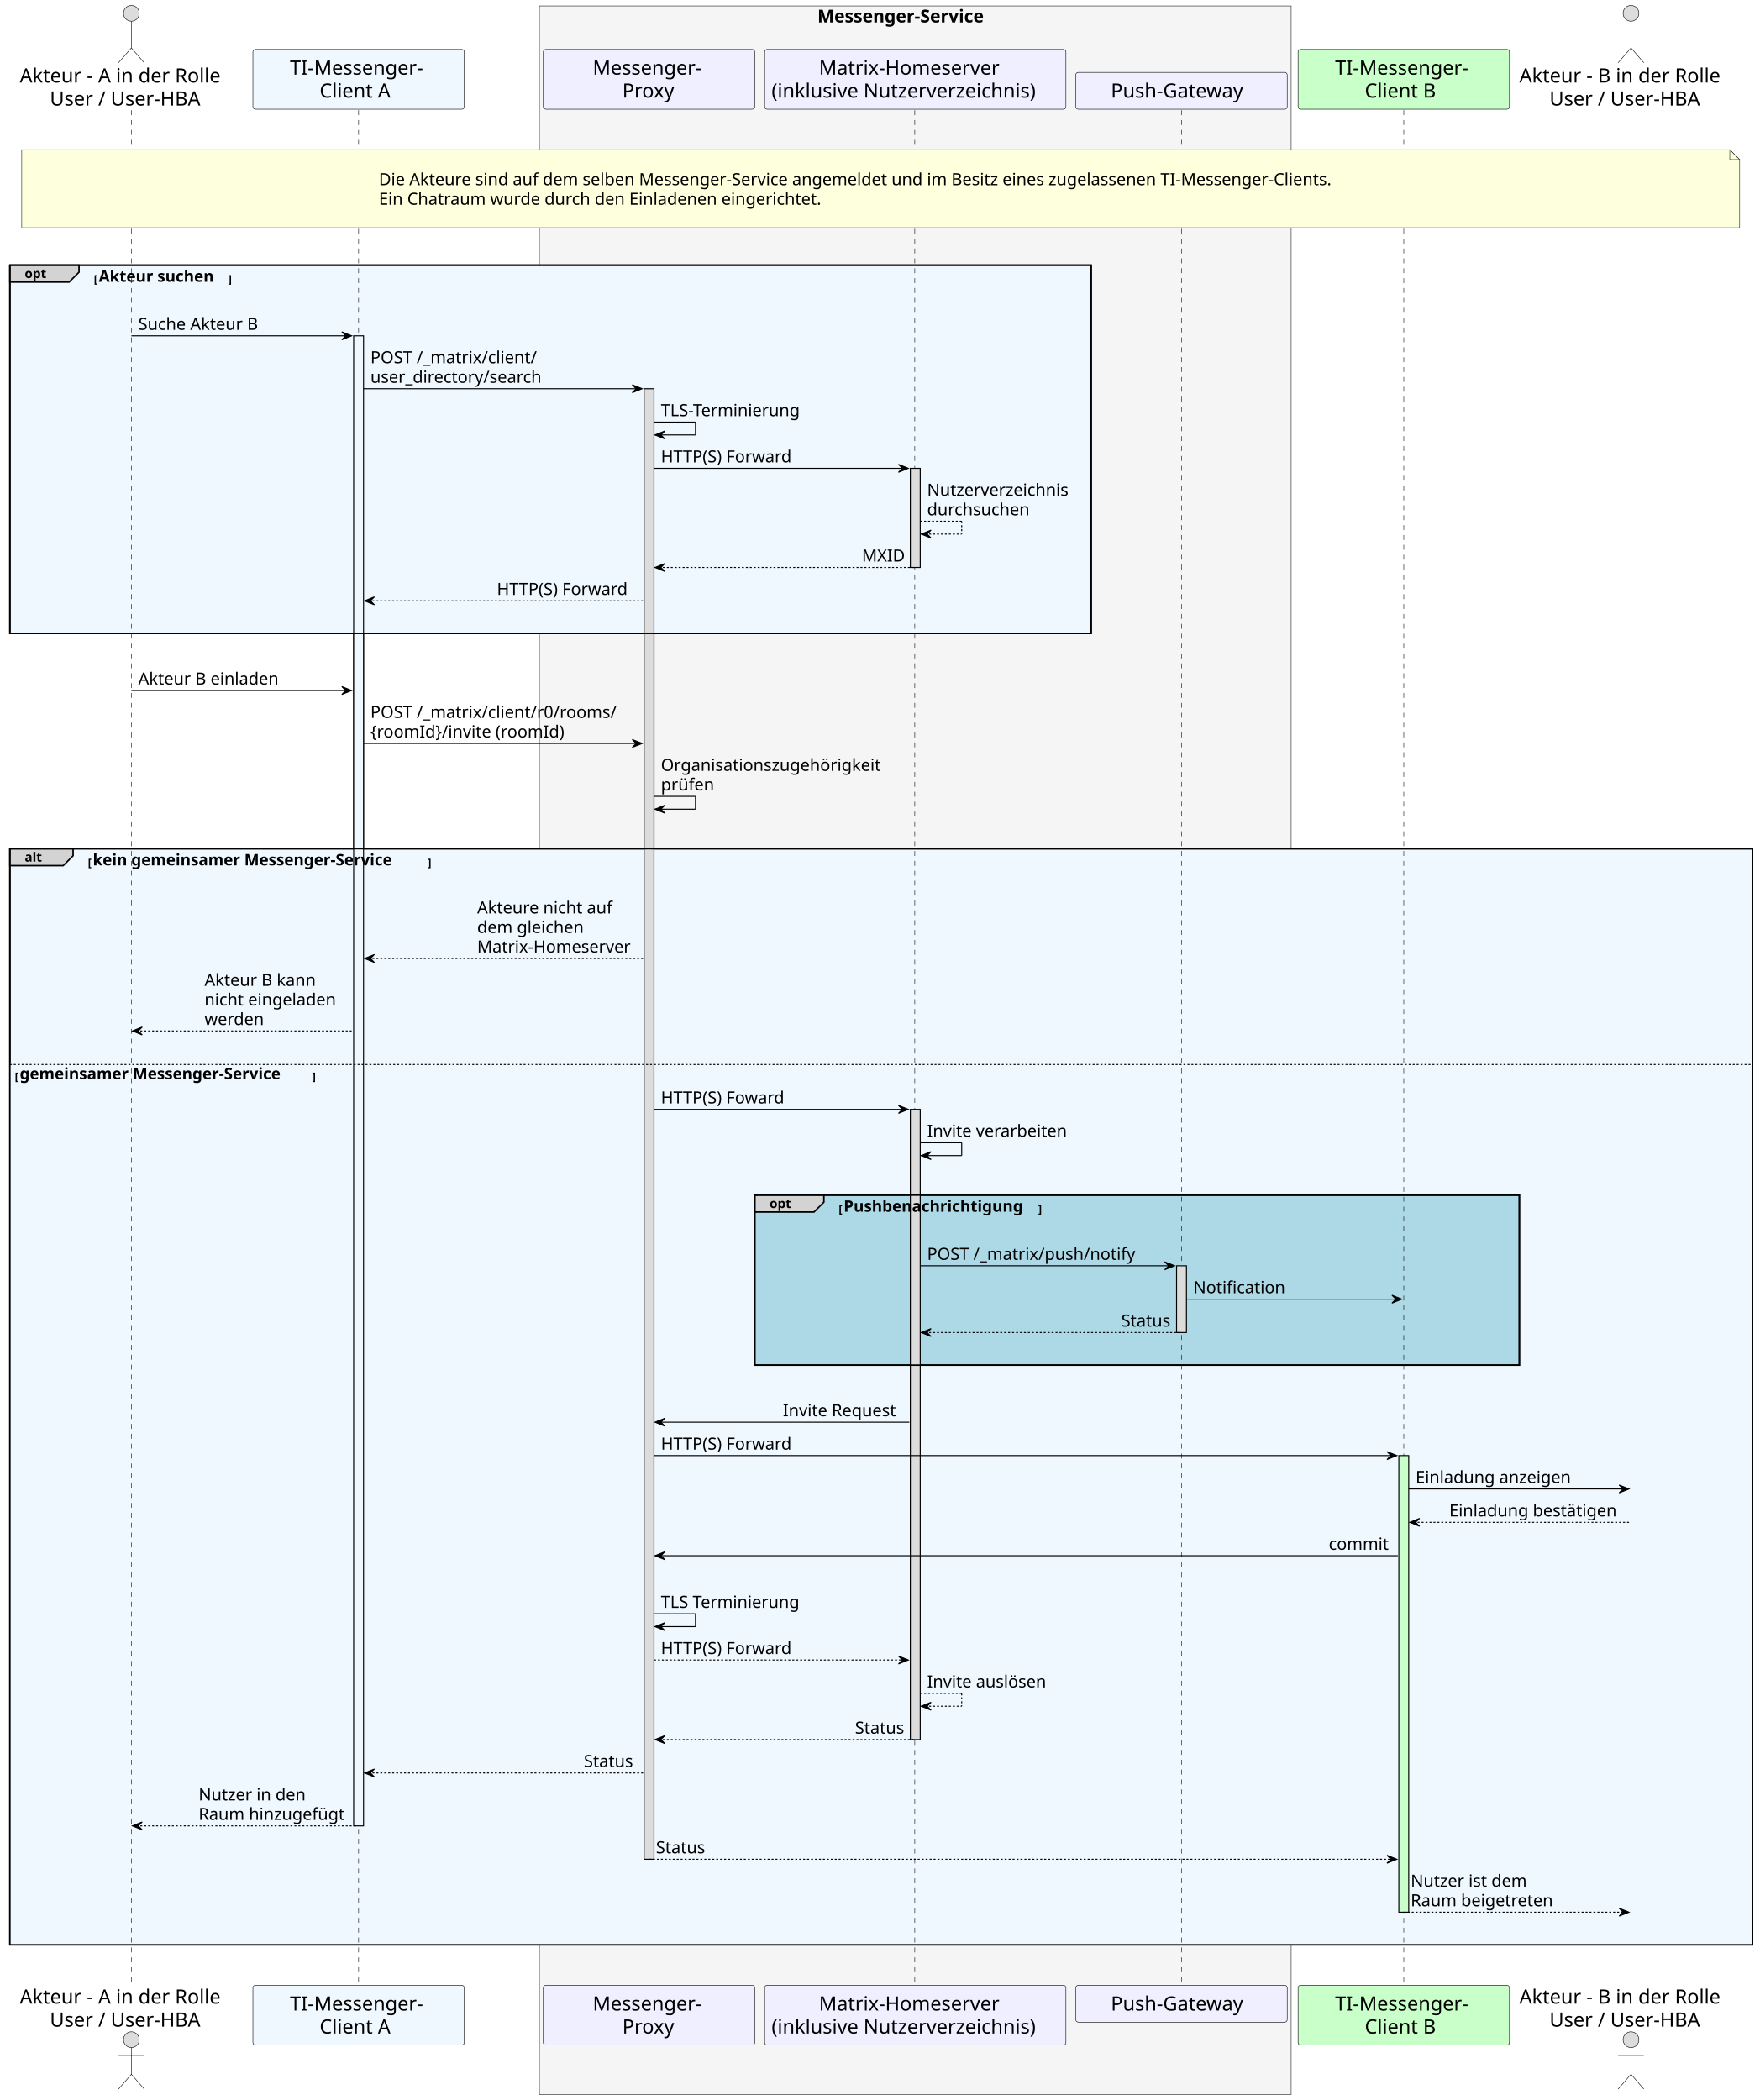
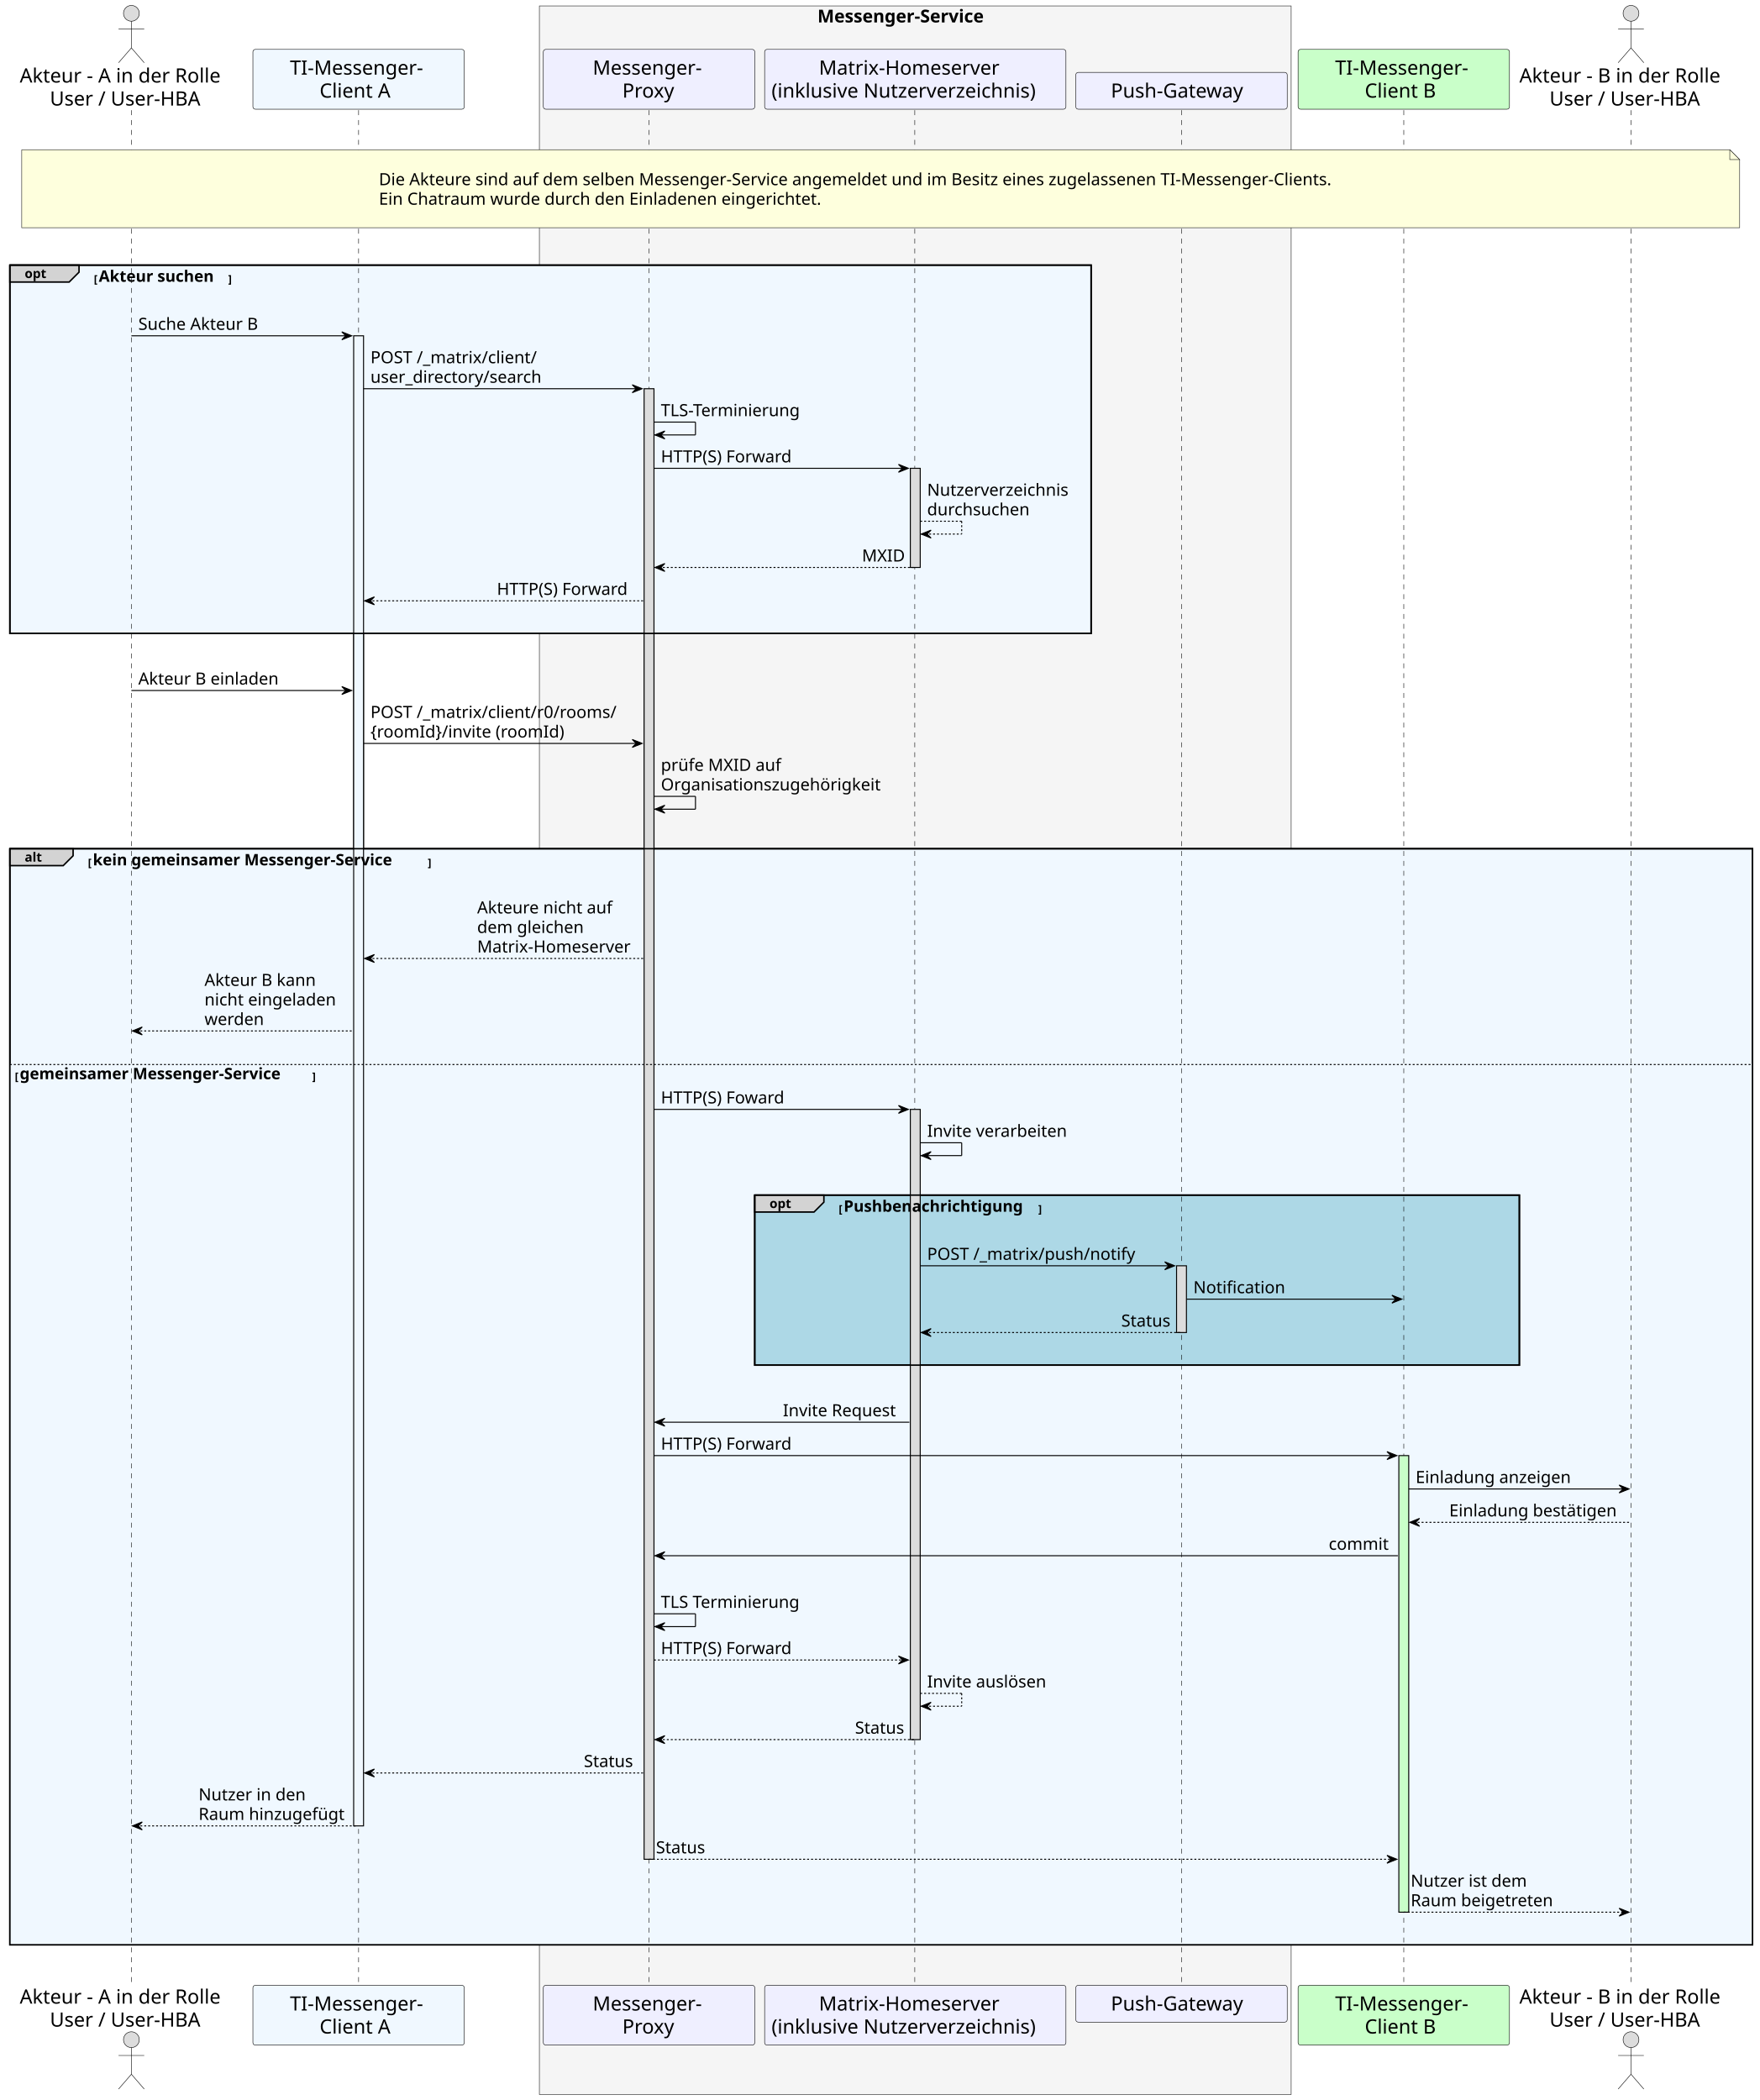
<svg xmlns="http://www.w3.org/2000/svg" contentStyleType="text/css" height="2126px" preserveAspectRatio="none" style="width:1781px;height:2126px;background:#FFFFFF;" version="1.1" viewBox="0 0 1781 2126" width="1781px" zoomAndPan="magnify">
  <defs />
  <g>
    <rect fill="#F5F5F5" height="2114.43" style="stroke:#181818;stroke-width:0.5;" width="761" x="546" y="6" />
    <text fill="#000000" font-family="sans-serif" font-size="18" font-weight="bold" lengthAdjust="spacing" textLength="193" x="827.5" y="22.708">Messenger-Service</text>
    <text fill="#000000" font-family="sans-serif" font-size="13" font-weight="bold" lengthAdjust="spacing" textLength="5" x="1020.5" y="23.887"> </text>
    <rect fill="#F0F8FF" height="1508.547" style="stroke:#000000;stroke-width:1.0;" width="10" x="358" y="339.953" />
    <rect fill="#DCDCDC" height="1488.758" style="stroke:#000000;stroke-width:1.0;" width="10" x="652" y="393.531" />
    <rect fill="#DCDCDC" height="100.367" style="stroke:#000000;stroke-width:1.0;" width="10" x="921.5" y="474.109" />
    <rect fill="#DCDCDC" height="638.016" style="stroke:#000000;stroke-width:1.0;" width="10" x="921.5" y="1123.117" />
    <rect fill="#DCDCDC" height="67.578" style="stroke:#000000;stroke-width:1.0;" width="10" x="1191" y="1281.453" />
    <rect fill="#C9FFC9" height="462.258" style="stroke:#000000;stroke-width:1.0;" width="10" x="1416" y="1473.609" />
    <rect fill="#F0F8FF" height="372.859" style="stroke:#000000;stroke-width:1.5;" width="1094.5" x="10" y="268.406" />
    <rect fill="#F0F8FF" height="1109.656" style="stroke:#000000;stroke-width:1.5;" width="1764" x="10" y="859.211" />
    <rect fill="#F0F8FF" height="892.164" style="stroke:none;stroke-width:1.0;" width="1764" x="10" y="1076.703" />
    <rect fill="#ADD8E6" height="172.125" style="stroke:#000000;stroke-width:1.5;" width="774" x="764" y="1209.906" />
    <line style="stroke:#000000;stroke-width:0.5;stroke-dasharray:5.0,5.0;" x1="133" x2="133" y1="111.562" y2="2010.867" />
    <line style="stroke:#000000;stroke-width:0.5;stroke-dasharray:5.0,5.0;" x1="363" x2="363" y1="111.562" y2="2010.867" />
    <line style="stroke:#000000;stroke-width:0.5;stroke-dasharray:5.0,5.0;" x1="657" x2="657" y1="111.562" y2="2010.867" />
    <line style="stroke:#000000;stroke-width:0.5;stroke-dasharray:5.0,5.0;" x1="926" x2="926" y1="111.562" y2="2010.867" />
    <line style="stroke:#000000;stroke-width:0.5;stroke-dasharray:5.0,5.0;" x1="1196" x2="1196" y1="111.562" y2="2010.867" />
    <line style="stroke:#000000;stroke-width:0.5;stroke-dasharray:5.0,5.0;" x1="1421" x2="1421" y1="111.562" y2="2010.867" />
    <line style="stroke:#000000;stroke-width:0.5;stroke-dasharray:5.0,5.0;" x1="1651" x2="1651" y1="111.562" y2="2010.867" />
    <text fill="#000000" font-family="Aapex" font-size="20" lengthAdjust="spacing" textLength="220" x="20" y="83.564">Akteur - A in der Rolle</text>
    <text fill="#000000" font-family="Aapex" font-size="20" lengthAdjust="spacing" textLength="159" x="50.5" y="106.846">User / User-HBA</text>
    <ellipse cx="133" cy="13.5" fill="#DCDCDC" rx="8" ry="8" style="stroke:#000000;stroke-width:0.5;" />
    <path d="M133,21.5 L133,48.5 M120,29.5 L146,29.5 M133,48.5 L120,63.5 M133,48.5 L146,63.5 " fill="none" style="stroke:#000000;stroke-width:0.5;" />
    <text fill="#000000" font-family="Aapex" font-size="20" lengthAdjust="spacing" textLength="220" x="20" y="2028.432">Akteur - A in der Rolle</text>
    <text fill="#000000" font-family="Aapex" font-size="20" lengthAdjust="spacing" textLength="159" x="50.5" y="2051.713">User / User-HBA</text>
    <ellipse cx="133" cy="2064.93" fill="#DCDCDC" rx="8" ry="8" style="stroke:#000000;stroke-width:0.5;" />
    <path d="M133,2072.93 L133,2099.93 M120,2080.93 L146,2080.93 M133,2099.93 L120,2114.93 M133,2099.93 L146,2114.93 " fill="none" style="stroke:#000000;stroke-width:0.5;" />
    <rect fill="#F0F8FF" height="60.562" rx="2.5" ry="2.5" style="stroke:#000000;stroke-width:0.5;" width="214" x="256" y="50" />
    <text fill="#000000" font-family="Impact" font-size="20" lengthAdjust="spacing" textLength="139" x="293.5" y="75.564">TI-Messenger-</text>
    <text fill="#000000" font-family="Impact" font-size="20" lengthAdjust="spacing" textLength="79" x="323.5" y="98.846">Client A</text>
    <rect fill="#F0F8FF" height="60.562" rx="2.5" ry="2.5" style="stroke:#000000;stroke-width:0.5;" width="214" x="256" y="2009.867" />
    <text fill="#000000" font-family="Impact" font-size="20" lengthAdjust="spacing" textLength="139" x="293.5" y="2035.432">TI-Messenger-</text>
    <text fill="#000000" font-family="Impact" font-size="20" lengthAdjust="spacing" textLength="79" x="323.5" y="2058.713">Client A</text>
    <rect fill="#EFEFFF" height="60.562" rx="2.5" ry="2.5" style="stroke:#000000;stroke-width:0.5;" width="214" x="550" y="50" />
    <text fill="#000000" font-family="Impact" font-size="20" lengthAdjust="spacing" textLength="114" x="600" y="75.564">Messenger-</text>
    <text fill="#000000" font-family="Impact" font-size="20" lengthAdjust="spacing" textLength="54" x="630" y="98.846">Proxy</text>
    <rect fill="#EFEFFF" height="60.562" rx="2.5" ry="2.5" style="stroke:#000000;stroke-width:0.5;" width="214" x="550" y="2009.867" />
    <text fill="#000000" font-family="Impact" font-size="20" lengthAdjust="spacing" textLength="114" x="600" y="2035.432">Messenger-</text>
    <text fill="#000000" font-family="Impact" font-size="20" lengthAdjust="spacing" textLength="54" x="630" y="2058.713">Proxy</text>
    <rect fill="#EFEFFF" height="60.562" rx="2.5" ry="2.5" style="stroke:#000000;stroke-width:0.5;" width="305" x="774" y="50" />
    <text fill="#000000" font-family="Impact" font-size="20" lengthAdjust="spacing" textLength="189" x="829" y="75.564">Matrix-Homeserver</text>
    <text fill="#000000" font-family="Impact" font-size="20" lengthAdjust="spacing" textLength="291" x="781" y="98.846">(inklusive Nutzerverzeichnis)</text>
    <rect fill="#EFEFFF" height="60.562" rx="2.5" ry="2.5" style="stroke:#000000;stroke-width:0.5;" width="305" x="774" y="2009.867" />
    <text fill="#000000" font-family="Impact" font-size="20" lengthAdjust="spacing" textLength="189" x="829" y="2035.432">Matrix-Homeserver</text>
    <text fill="#000000" font-family="Impact" font-size="20" lengthAdjust="spacing" textLength="291" x="781" y="2058.713">(inklusive Nutzerverzeichnis)</text>
    <rect fill="#EFEFFF" height="37.281" rx="2.5" ry="2.5" style="stroke:#000000;stroke-width:0.5;" width="214" x="1089" y="73.281" />
    <text fill="#000000" font-family="Impact" font-size="20" lengthAdjust="spacing" textLength="143" x="1124.5" y="98.846">Push-Gateway</text>
    <rect fill="#EFEFFF" height="37.281" rx="2.5" ry="2.5" style="stroke:#000000;stroke-width:0.5;" width="214" x="1089" y="2009.867" />
    <text fill="#000000" font-family="Impact" font-size="20" lengthAdjust="spacing" textLength="143" x="1124.5" y="2035.432">Push-Gateway</text>
    <rect fill="#C9FFC9" height="60.562" rx="2.5" ry="2.5" style="stroke:#000000;stroke-width:0.5;" width="214" x="1314" y="50" />
    <text fill="#000000" font-family="Impact" font-size="20" lengthAdjust="spacing" textLength="139" x="1351.5" y="75.564">TI-Messenger-</text>
    <text fill="#000000" font-family="Impact" font-size="20" lengthAdjust="spacing" textLength="79" x="1381.5" y="98.846">Client B</text>
    <rect fill="#C9FFC9" height="60.562" rx="2.5" ry="2.5" style="stroke:#000000;stroke-width:0.5;" width="214" x="1314" y="2009.867" />
    <text fill="#000000" font-family="Impact" font-size="20" lengthAdjust="spacing" textLength="139" x="1351.5" y="2035.432">TI-Messenger-</text>
    <text fill="#000000" font-family="Impact" font-size="20" lengthAdjust="spacing" textLength="79" x="1381.5" y="2058.713">Client B</text>
    <text fill="#000000" font-family="Aapex" font-size="20" lengthAdjust="spacing" textLength="220" x="1538" y="83.564">Akteur - B in der Rolle</text>
    <text fill="#000000" font-family="Aapex" font-size="20" lengthAdjust="spacing" textLength="159" x="1568.5" y="106.846">User / User-HBA</text>
    <ellipse cx="1651" cy="13.5" fill="#DCDCDC" rx="8" ry="8" style="stroke:#000000;stroke-width:0.5;" />
    <path d="M1651,21.5 L1651,48.5 M1638,29.5 L1664,29.5 M1651,48.5 L1638,63.5 M1651,48.5 L1664,63.5 " fill="none" style="stroke:#000000;stroke-width:0.5;" />
    <text fill="#000000" font-family="Aapex" font-size="20" lengthAdjust="spacing" textLength="220" x="1538" y="2028.432">Akteur - B in der Rolle</text>
    <text fill="#000000" font-family="Aapex" font-size="20" lengthAdjust="spacing" textLength="159" x="1568.5" y="2051.713">User / User-HBA</text>
    <ellipse cx="1651" cy="2064.93" fill="#DCDCDC" rx="8" ry="8" style="stroke:#000000;stroke-width:0.5;" />
    <path d="M1651,2072.93 L1651,2099.93 M1638,2080.93 L1664,2080.93 M1651,2099.93 L1638,2114.93 M1651,2099.93 L1664,2114.93 " fill="none" style="stroke:#000000;stroke-width:0.5;" />
    <rect fill="#F0F8FF" height="1508.547" style="stroke:#000000;stroke-width:1.0;" width="10" x="358" y="339.953" />
    <rect fill="#DCDCDC" height="1488.758" style="stroke:#000000;stroke-width:1.0;" width="10" x="652" y="393.531" />
    <rect fill="#DCDCDC" height="100.367" style="stroke:#000000;stroke-width:1.0;" width="10" x="921.5" y="474.109" />
    <rect fill="#DCDCDC" height="638.016" style="stroke:#000000;stroke-width:1.0;" width="10" x="921.5" y="1123.117" />
    <rect fill="#DCDCDC" height="67.578" style="stroke:#000000;stroke-width:1.0;" width="10" x="1191" y="1281.453" />
    <rect fill="#C9FFC9" height="462.258" style="stroke:#000000;stroke-width:1.0;" width="10" x="1416" y="1473.609" />
    <path d="M22,151.562 L22,230.562 L1761,230.562 L1761,161.562 L1751,151.562 L22,151.562 " fill="#FEFFDD" style="stroke:#181818;stroke-width:0.5;" />
    <path d="M1751,151.562 L1751,161.562 L1761,161.562 L1751,151.562 " fill="#FEFFDD" style="stroke:#181818;stroke-width:0.5;" />
    <text fill="#000000" font-family="sans-serif" font-size="13" lengthAdjust="spacing" textLength="4" x="383.5" y="168.629"> </text>
    <text fill="#000000" font-family="sans-serif" font-size="17" lengthAdjust="spacing" textLength="1007" x="383.5" y="187.475">Die Akteure sind auf dem selben Messenger-Service angemeldet und im Besitz eines zugelassenen TI-Messenger-Clients.</text>
    <text fill="#000000" font-family="sans-serif" font-size="17" lengthAdjust="spacing" textLength="473" x="383.5" y="207.264">Ein Chatraum wurde durch den Einladenen eingerichtet.</text>
    <text fill="#000000" font-family="sans-serif" font-size="13" lengthAdjust="spacing" textLength="4" x="383.5" y="223.34"> </text>
    <path d="M10,268.406 L80,268.406 L80,275.539 L70,285.539 L10,285.539 L10,268.406 " fill="#D3D3D3" style="stroke:#000000;stroke-width:1.5;" />
    <rect fill="none" height="372.859" style="stroke:#000000;stroke-width:1.5;" width="1094.5" x="10" y="268.406" />
    <text fill="#000000" font-family="sans-serif" font-size="13" font-weight="bold" lengthAdjust="spacing" textLength="25" x="25" y="281.473">opt</text>
    <text fill="#000000" font-family="sans-serif" font-size="11" font-weight="bold" lengthAdjust="spacing" textLength="5" x="95" y="286.437">[</text>
    <text fill="#000000" font-family="sans-serif" font-size="16" font-weight="bold" lengthAdjust="spacing" textLength="131" x="100" y="285.258">Akteur suchen</text>
    <text fill="#000000" font-family="sans-serif" font-size="11" font-weight="bold" lengthAdjust="spacing" textLength="5" x="231" y="286.437">]</text>
    <polygon fill="#000000" points="346,335.953,356,339.953,346,343.953,350,339.953" style="stroke:#000000;stroke-width:1.0;" />
    <line style="stroke:#000000;stroke-width:1.0;" x1="133" x2="352" y1="339.953" y2="339.953" />
    <text fill="#000000" font-family="sans-serif" font-size="17" lengthAdjust="spacing" textLength="129" x="140" y="333.944">Suche Akteur B</text>
    <polygon fill="#000000" points="640,389.531,650,393.531,640,397.531,644,393.531" style="stroke:#000000;stroke-width:1.0;" />
    <line style="stroke:#000000;stroke-width:1.0;" x1="368" x2="646" y1="393.531" y2="393.531" />
    <text fill="#000000" font-family="sans-serif" font-size="17" lengthAdjust="spacing" textLength="178" x="375" y="367.733">POST /_matrix/client/</text>
    <text fill="#000000" font-family="sans-serif" font-size="17" lengthAdjust="spacing" textLength="179" x="375" y="387.522">user_directory/search</text>
    <line style="stroke:#000000;stroke-width:1.0;" x1="662" x2="704" y1="427.32" y2="427.32" />
    <line style="stroke:#000000;stroke-width:1.0;" x1="704" x2="704" y1="427.32" y2="440.32" />
    <line style="stroke:#000000;stroke-width:1.0;" x1="663" x2="704" y1="440.32" y2="440.32" />
    <polygon fill="#000000" points="673,436.32,663,440.32,673,444.32,669,440.32" style="stroke:#000000;stroke-width:1.0;" />
    <text fill="#000000" font-family="sans-serif" font-size="17" lengthAdjust="spacing" textLength="150" x="669" y="421.311">TLS-Terminierung</text>
    <polygon fill="#000000" points="909.5,470.109,919.5,474.109,909.5,478.109,913.5,474.109" style="stroke:#000000;stroke-width:1.0;" />
    <line style="stroke:#000000;stroke-width:1.0;" x1="662" x2="915.5" y1="474.109" y2="474.109" />
    <text fill="#000000" font-family="sans-serif" font-size="17" lengthAdjust="spacing" textLength="142" x="669" y="468.1">HTTP(S) Forward</text>
    <line style="stroke:#000000;stroke-width:1.0;stroke-dasharray:2.0,2.0;" x1="931.5" x2="973.5" y1="527.688" y2="527.688" />
    <line style="stroke:#000000;stroke-width:1.0;stroke-dasharray:2.0,2.0;" x1="973.5" x2="973.5" y1="527.688" y2="540.688" />
    <line style="stroke:#000000;stroke-width:1.0;stroke-dasharray:2.0,2.0;" x1="932.5" x2="973.5" y1="540.688" y2="540.688" />
    <polygon fill="#000000" points="942.5,536.688,932.5,540.688,942.5,544.688,938.5,540.688" style="stroke:#000000;stroke-width:1.0;" />
    <text fill="#000000" font-family="sans-serif" font-size="17" lengthAdjust="spacing" textLength="149" x="938.5" y="501.889">Nutzerverzeichnis</text>
    <text fill="#000000" font-family="sans-serif" font-size="17" lengthAdjust="spacing" textLength="106" x="938.5" y="521.678">durchsuchen</text>
    <polygon fill="#000000" points="673,570.477,663,574.477,673,578.477,669,574.477" style="stroke:#000000;stroke-width:1.0;" />
    <line style="stroke:#000000;stroke-width:1.0;stroke-dasharray:2.0,2.0;" x1="667" x2="925.5" y1="574.477" y2="574.477" />
    <text fill="#000000" font-family="sans-serif" font-size="17" lengthAdjust="spacing" textLength="47" x="872.5" y="568.467">MXID</text>
    <polygon fill="#000000" points="379,604.266,369,608.266,379,612.266,375,608.266" style="stroke:#000000;stroke-width:1.0;" />
    <line style="stroke:#000000;stroke-width:1.0;stroke-dasharray:2.0,2.0;" x1="373" x2="651" y1="608.266" y2="608.266" />
    <text fill="#000000" font-family="sans-serif" font-size="17" lengthAdjust="spacing" textLength="142" x="503" y="602.256">HTTP(S) Forward</text>
    <polygon fill="#000000" points="346,695.055,356,699.055,346,703.055,350,699.055" style="stroke:#000000;stroke-width:1.0;" />
    <line style="stroke:#000000;stroke-width:1.0;" x1="133" x2="352" y1="699.055" y2="699.055" />
    <text fill="#000000" font-family="sans-serif" font-size="17" lengthAdjust="spacing" textLength="150" x="140" y="693.045">Akteur B einladen</text>
    <polygon fill="#000000" points="640,748.633,650,752.633,640,756.633,644,752.633" style="stroke:#000000;stroke-width:1.0;" />
    <line style="stroke:#000000;stroke-width:1.0;" x1="368" x2="646" y1="752.633" y2="752.633" />
    <text fill="#000000" font-family="sans-serif" font-size="17" lengthAdjust="spacing" textLength="260" x="375" y="726.835">POST /_matrix/client/r0/rooms/</text>
    <text fill="#000000" font-family="sans-serif" font-size="17" lengthAdjust="spacing" textLength="215" x="375" y="746.624">{roomId}/invite (roomId)</text>
    <line style="stroke:#000000;stroke-width:1.0;" x1="662" x2="704" y1="806.211" y2="806.211" />
    <line style="stroke:#000000;stroke-width:1.0;" x1="704" x2="704" y1="806.211" y2="819.211" />
    <line style="stroke:#000000;stroke-width:1.0;" x1="663" x2="704" y1="819.211" y2="819.211" />
    <polygon fill="#000000" points="673,815.211,663,819.211,673,823.211,669,819.211" style="stroke:#000000;stroke-width:1.0;" />
-     <text fill="#000000" font-family="sans-serif" font-size="17" lengthAdjust="spacing" textLength="229" x="669" y="780.413">Organisationszugehörigkeit</text>
-     <text fill="#000000" font-family="sans-serif" font-size="17" lengthAdjust="spacing" textLength="55" x="669" y="800.202">prüfen</text>
+     <text fill="#000000" font-family="sans-serif" font-size="17" lengthAdjust="spacing" textLength="128" x="669" y="780.413">prüfe MXID auf</text>
+     <text fill="#000000" font-family="sans-serif" font-size="17" lengthAdjust="spacing" textLength="229" x="669" y="800.202">Organisationszugehörigkeit</text>
    <path d="M10,859.211 L74,859.211 L74,866.344 L64,876.344 L10,876.344 L10,859.211 " fill="#D3D3D3" style="stroke:#000000;stroke-width:1.5;" />
    <rect fill="none" height="1109.656" style="stroke:#000000;stroke-width:1.5;" width="1764" x="10" y="859.211" />
    <text fill="#000000" font-family="sans-serif" font-size="13" font-weight="bold" lengthAdjust="spacing" textLength="19" x="25" y="872.278">alt</text>
    <text fill="#000000" font-family="sans-serif" font-size="11" font-weight="bold" lengthAdjust="spacing" textLength="5" x="89" y="877.242">[</text>
    <text fill="#000000" font-family="sans-serif" font-size="16" font-weight="bold" lengthAdjust="spacing" textLength="339" x="94" y="876.062">kein gemeinsamer Messenger-Service</text>
    <text fill="#000000" font-family="sans-serif" font-size="11" font-weight="bold" lengthAdjust="spacing" textLength="5" x="433" y="877.242">]</text>
    <polygon fill="#000000" points="379,966.336,369,970.336,379,974.336,375,970.336" style="stroke:#000000;stroke-width:1.0;" />
    <line style="stroke:#000000;stroke-width:1.0;stroke-dasharray:2.0,2.0;" x1="373" x2="651" y1="970.336" y2="970.336" />
    <text fill="#000000" font-family="sans-serif" font-size="17" lengthAdjust="spacing" textLength="145" x="483" y="924.749">Akteure nicht auf</text>
    <text fill="#000000" font-family="sans-serif" font-size="17" lengthAdjust="spacing" textLength="112" x="483" y="944.538">dem gleichen</text>
    <text fill="#000000" font-family="sans-serif" font-size="17" lengthAdjust="spacing" textLength="162" x="483" y="964.327">Matrix-Homeserver</text>
    <polygon fill="#000000" points="144,1039.703,134,1043.703,144,1047.703,140,1043.703" style="stroke:#000000;stroke-width:1.0;" />
    <line style="stroke:#000000;stroke-width:1.0;stroke-dasharray:2.0,2.0;" x1="138" x2="357" y1="1043.703" y2="1043.703" />
    <text fill="#000000" font-family="sans-serif" font-size="17" lengthAdjust="spacing" textLength="120" x="207" y="998.116">Akteur B kann</text>
    <text fill="#000000" font-family="sans-serif" font-size="17" lengthAdjust="spacing" textLength="139" x="207" y="1017.905">nicht eingeladen</text>
    <text fill="#000000" font-family="sans-serif" font-size="17" lengthAdjust="spacing" textLength="63" x="207" y="1037.694">werden</text>
    <line style="stroke:#000000;stroke-width:1.0;stroke-dasharray:2.0,2.0;" x1="10" x2="1774" y1="1077.703" y2="1077.703" />
    <text fill="#000000" font-family="sans-serif" font-size="11" font-weight="bold" lengthAdjust="spacing" textLength="5" x="15" y="1093.734">[</text>
    <text fill="#000000" font-family="sans-serif" font-size="16" font-weight="bold" lengthAdjust="spacing" textLength="296" x="20" y="1092.555">gemeinsamer Messenger-Service</text>
    <text fill="#000000" font-family="sans-serif" font-size="11" font-weight="bold" lengthAdjust="spacing" textLength="5" x="316" y="1093.734">]</text>
    <polygon fill="#000000" points="909.5,1119.117,919.5,1123.117,909.5,1127.117,913.5,1123.117" style="stroke:#000000;stroke-width:1.0;" />
    <line style="stroke:#000000;stroke-width:1.0;" x1="662" x2="915.5" y1="1123.117" y2="1123.117" />
    <text fill="#000000" font-family="sans-serif" font-size="17" lengthAdjust="spacing" textLength="135" x="669" y="1117.108">HTTP(S) Foward</text>
    <line style="stroke:#000000;stroke-width:1.0;" x1="931.5" x2="973.5" y1="1156.906" y2="1156.906" />
    <line style="stroke:#000000;stroke-width:1.0;" x1="973.5" x2="973.5" y1="1156.906" y2="1169.906" />
    <line style="stroke:#000000;stroke-width:1.0;" x1="932.5" x2="973.5" y1="1169.906" y2="1169.906" />
    <polygon fill="#000000" points="942.5,1165.906,932.5,1169.906,942.5,1173.906,938.5,1169.906" style="stroke:#000000;stroke-width:1.0;" />
    <text fill="#000000" font-family="sans-serif" font-size="17" lengthAdjust="spacing" textLength="151" x="938.5" y="1150.897">Invite verarbeiten</text>
    <path d="M764,1209.906 L834,1209.906 L834,1217.039 L824,1227.039 L764,1227.039 L764,1209.906 " fill="#D3D3D3" style="stroke:#000000;stroke-width:1.5;" />
    <rect fill="none" height="172.125" style="stroke:#000000;stroke-width:1.5;" width="774" x="764" y="1209.906" />
    <text fill="#000000" font-family="sans-serif" font-size="13" font-weight="bold" lengthAdjust="spacing" textLength="25" x="779" y="1222.973">opt</text>
    <text fill="#000000" font-family="sans-serif" font-size="11" font-weight="bold" lengthAdjust="spacing" textLength="5" x="849" y="1227.937">[</text>
    <text fill="#000000" font-family="sans-serif" font-size="16" font-weight="bold" lengthAdjust="spacing" textLength="197" x="854" y="1226.758">Pushbenachrichtigung</text>
    <text fill="#000000" font-family="sans-serif" font-size="11" font-weight="bold" lengthAdjust="spacing" textLength="5" x="1051" y="1227.937">]</text>
    <polygon fill="#000000" points="1179,1277.453,1189,1281.453,1179,1285.453,1183,1281.453" style="stroke:#000000;stroke-width:1.0;" />
    <line style="stroke:#000000;stroke-width:1.0;" x1="931.5" x2="1185" y1="1281.453" y2="1281.453" />
    <text fill="#000000" font-family="sans-serif" font-size="17" lengthAdjust="spacing" textLength="221" x="938.5" y="1275.444">POST /_matrix/push/notify</text>
    <polygon fill="#000000" points="1409,1311.242,1419,1315.242,1409,1319.242,1413,1315.242" style="stroke:#000000;stroke-width:1.0;" />
    <line style="stroke:#000000;stroke-width:1.0;" x1="1201" x2="1415" y1="1315.242" y2="1315.242" />
    <text fill="#000000" font-family="sans-serif" font-size="17" lengthAdjust="spacing" textLength="97" x="1208" y="1309.233">Notification</text>
    <polygon fill="#000000" points="942.5,1345.031,932.5,1349.031,942.5,1353.031,938.5,1349.031" style="stroke:#000000;stroke-width:1.0;" />
    <line style="stroke:#000000;stroke-width:1.0;stroke-dasharray:2.0,2.0;" x1="936.5" x2="1195" y1="1349.031" y2="1349.031" />
    <text fill="#000000" font-family="sans-serif" font-size="17" lengthAdjust="spacing" textLength="54" x="1135" y="1343.022">Status</text>
    <polygon fill="#000000" points="673,1435.82,663,1439.82,673,1443.82,669,1439.82" style="stroke:#000000;stroke-width:1.0;" />
    <line style="stroke:#000000;stroke-width:1.0;" x1="667" x2="920.5" y1="1439.82" y2="1439.82" />
    <text fill="#000000" font-family="sans-serif" font-size="17" lengthAdjust="spacing" textLength="122" x="792.5" y="1433.811">Invite Request</text>
    <polygon fill="#000000" points="1404,1469.609,1414,1473.609,1404,1477.609,1408,1473.609" style="stroke:#000000;stroke-width:1.0;" />
    <line style="stroke:#000000;stroke-width:1.0;" x1="662" x2="1410" y1="1473.609" y2="1473.609" />
    <text fill="#000000" font-family="sans-serif" font-size="17" lengthAdjust="spacing" textLength="142" x="669" y="1467.6">HTTP(S) Forward</text>
    <polygon fill="#000000" points="1639,1503.398,1649,1507.398,1639,1511.398,1643,1507.398" style="stroke:#000000;stroke-width:1.0;" />
    <line style="stroke:#000000;stroke-width:1.0;" x1="1426" x2="1645" y1="1507.398" y2="1507.398" />
    <text fill="#000000" font-family="sans-serif" font-size="17" lengthAdjust="spacing" textLength="164" x="1433" y="1501.389">Einladung anzeigen</text>
    <polygon fill="#000000" points="1437,1537.188,1427,1541.188,1437,1545.188,1433,1541.188" style="stroke:#000000;stroke-width:1.0;" />
    <line style="stroke:#000000;stroke-width:1.0;stroke-dasharray:2.0,2.0;" x1="1431" x2="1650" y1="1541.188" y2="1541.188" />
    <text fill="#000000" font-family="sans-serif" font-size="17" lengthAdjust="spacing" textLength="177" x="1467" y="1535.178">Einladung bestätigen</text>
    <polygon fill="#000000" points="673,1570.977,663,1574.977,673,1578.977,669,1574.977" style="stroke:#000000;stroke-width:1.0;" />
    <line style="stroke:#000000;stroke-width:1.0;" x1="667" x2="1415" y1="1574.977" y2="1574.977" />
    <text fill="#000000" font-family="sans-serif" font-size="17" lengthAdjust="spacing" textLength="64" x="1345" y="1568.967">commit</text>
    <line style="stroke:#000000;stroke-width:1.0;" x1="662" x2="704" y1="1633.766" y2="1633.766" />
    <line style="stroke:#000000;stroke-width:1.0;" x1="704" x2="704" y1="1633.766" y2="1646.766" />
    <line style="stroke:#000000;stroke-width:1.0;" x1="663" x2="704" y1="1646.766" y2="1646.766" />
    <polygon fill="#000000" points="673,1642.766,663,1646.766,673,1650.766,669,1646.766" style="stroke:#000000;stroke-width:1.0;" />
    <text fill="#000000" font-family="sans-serif" font-size="17" lengthAdjust="spacing" textLength="149" x="669" y="1627.756">TLS Terminierung</text>
    <polygon fill="#000000" points="909.5,1676.555,919.5,1680.555,909.5,1684.555,913.5,1680.555" style="stroke:#000000;stroke-width:1.0;" />
    <line style="stroke:#000000;stroke-width:1.0;stroke-dasharray:2.0,2.0;" x1="662" x2="915.5" y1="1680.555" y2="1680.555" />
    <text fill="#000000" font-family="sans-serif" font-size="17" lengthAdjust="spacing" textLength="142" x="669" y="1674.545">HTTP(S) Forward</text>
    <line style="stroke:#000000;stroke-width:1.0;stroke-dasharray:2.0,2.0;" x1="931.5" x2="973.5" y1="1714.344" y2="1714.344" />
    <line style="stroke:#000000;stroke-width:1.0;stroke-dasharray:2.0,2.0;" x1="973.5" x2="973.5" y1="1714.344" y2="1727.344" />
    <line style="stroke:#000000;stroke-width:1.0;stroke-dasharray:2.0,2.0;" x1="932.5" x2="973.5" y1="1727.344" y2="1727.344" />
    <polygon fill="#000000" points="942.5,1723.344,932.5,1727.344,942.5,1731.344,938.5,1727.344" style="stroke:#000000;stroke-width:1.0;" />
    <text fill="#000000" font-family="sans-serif" font-size="17" lengthAdjust="spacing" textLength="127" x="938.5" y="1708.334">Invite auslösen</text>
    <polygon fill="#000000" points="673,1757.133,663,1761.133,673,1765.133,669,1761.133" style="stroke:#000000;stroke-width:1.0;" />
    <line style="stroke:#000000;stroke-width:1.0;stroke-dasharray:2.0,2.0;" x1="667" x2="925.5" y1="1761.133" y2="1761.133" />
    <text fill="#000000" font-family="sans-serif" font-size="17" lengthAdjust="spacing" textLength="54" x="865.5" y="1755.123">Status</text>
    <polygon fill="#000000" points="379,1790.922,369,1794.922,379,1798.922,375,1794.922" style="stroke:#000000;stroke-width:1.0;" />
    <line style="stroke:#000000;stroke-width:1.0;stroke-dasharray:2.0,2.0;" x1="373" x2="651" y1="1794.922" y2="1794.922" />
    <text fill="#000000" font-family="sans-serif" font-size="17" lengthAdjust="spacing" textLength="54" x="591" y="1788.913">Status</text>
    <polygon fill="#000000" points="144,1844.5,134,1848.5,144,1852.5,140,1848.5" style="stroke:#000000;stroke-width:1.0;" />
    <line style="stroke:#000000;stroke-width:1.0;stroke-dasharray:2.0,2.0;" x1="138" x2="362" y1="1848.5" y2="1848.5" />
    <text fill="#000000" font-family="sans-serif" font-size="17" lengthAdjust="spacing" textLength="113" x="201" y="1822.702">Nutzer in den</text>
    <text fill="#000000" font-family="sans-serif" font-size="17" lengthAdjust="spacing" textLength="155" x="201" y="1842.491">Raum hinzugefügt</text>
    <polygon fill="#000000" points="1404,1878.289,1414,1882.289,1404,1886.289,1408,1882.289" style="stroke:#000000;stroke-width:1.0;" />
    <line style="stroke:#000000;stroke-width:1.0;stroke-dasharray:2.0,2.0;" x1="657" x2="1410" y1="1882.289" y2="1882.289" />
    <text fill="#000000" font-family="sans-serif" font-size="17" lengthAdjust="spacing" textLength="54" x="664" y="1876.28">Status</text>
    <polygon fill="#000000" points="1639,1931.867,1649,1935.867,1639,1939.867,1643,1935.867" style="stroke:#000000;stroke-width:1.0;" />
    <line style="stroke:#000000;stroke-width:1.0;stroke-dasharray:2.0,2.0;" x1="1421" x2="1645" y1="1935.867" y2="1935.867" />
    <text fill="#000000" font-family="sans-serif" font-size="17" lengthAdjust="spacing" textLength="123" x="1428" y="1910.069">Nutzer ist dem</text>
    <text fill="#000000" font-family="sans-serif" font-size="17" lengthAdjust="spacing" textLength="152" x="1428" y="1929.858">Raum beigetreten</text>
  </g>
</svg>
